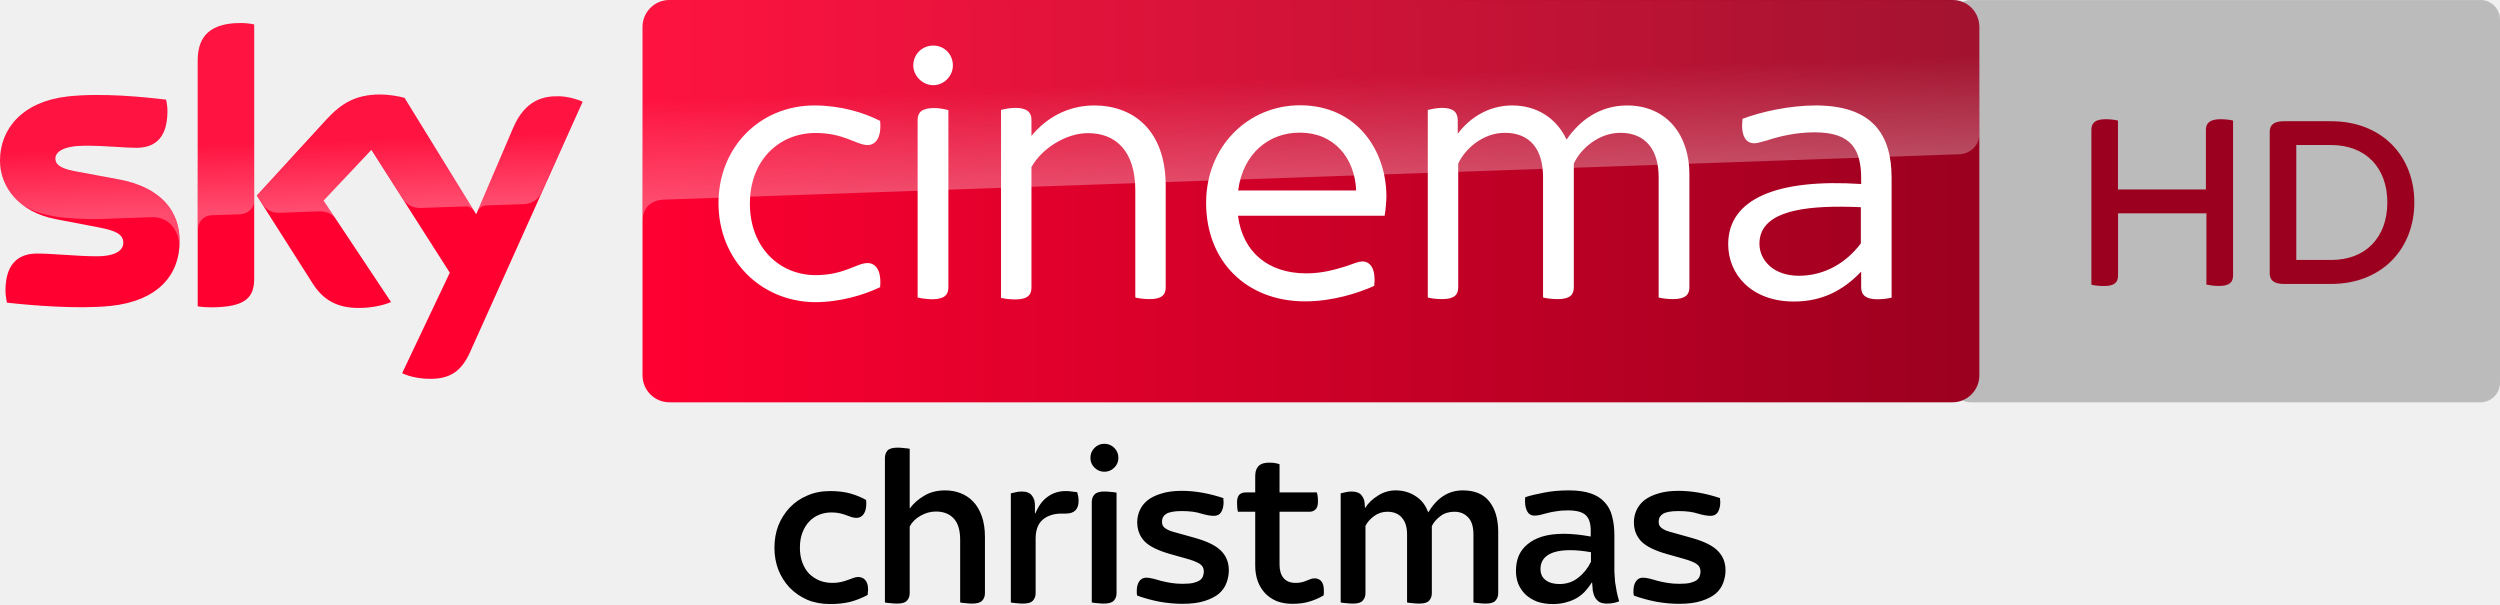
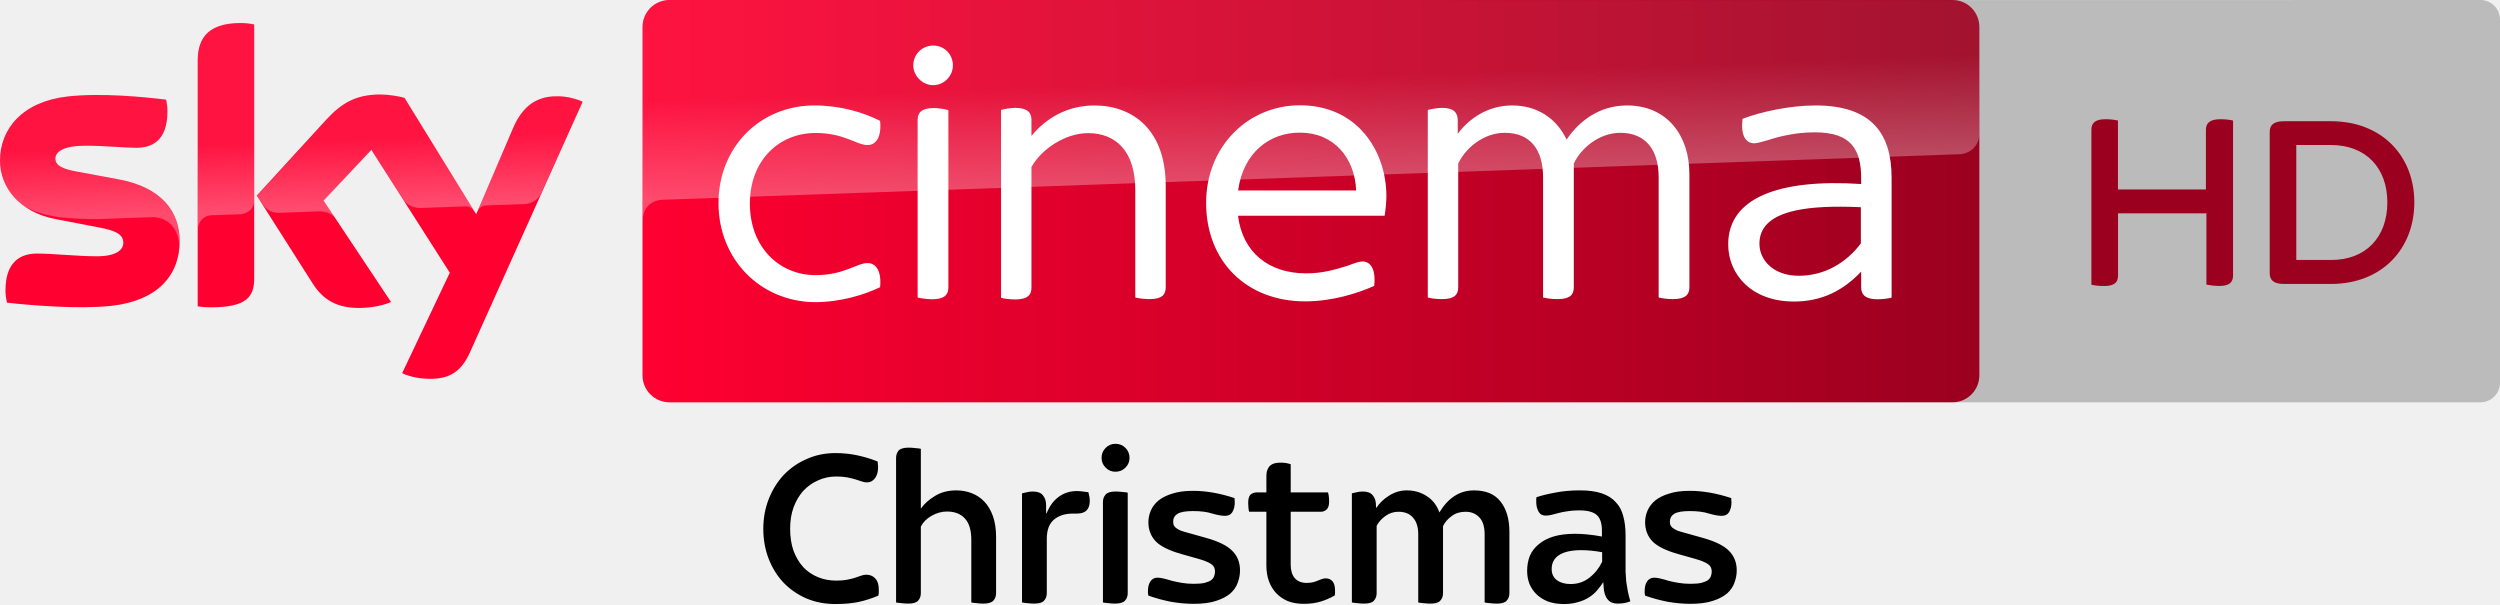
- <svg xmlns="http://www.w3.org/2000/svg" width="800" height="193.29">
-   <path d="M793.75 0c3.46 0 6.25 2.817 6.25 6.25v116.24a6.278 6.278 0 0 1-6.25 6.25H630.68c-3.46 0-6.25-2.816-6.25-6.25V6.28c0-3.46 2.817-6.25 6.25-6.25h163.07" fill="#bbb" />
-   <path d="M714.58 38.576v49.548c0 2.173-1.1 3.38-4.48 3.38-1.53 0-2.95-.214-4.05-.43V68.274h-28.274V88.15c0 2.173-1.1 3.38-4.48 3.38-1.637 0-3.273-.214-4.051-.43V41.528c0-2.093 1.1-3.38 4.587-3.38 1.53 0 3.032.214 3.917.429v22.05h28.14v-19.1c0-2.091 1.208-3.38 4.696-3.38 1.61 0 3.112.215 3.996.43m58.003 26.182c0 14.861-10.38 26.101-26.638 26.101H730.79c-3.272 0-4.48-1.314-4.48-3.38v-45.31c0-2.064 1.208-3.38 4.48-3.38h15.157c16.257 0 26.638 11.134 26.638 25.969m-8.638 0c0-11.133-6.974-18.35-18-18.35h-11.133v36.78h11.133c11.026.027 18-7.19 18-18.43" fill="#9c001f" />
-   <path d="M57.492 77.171c0 11.076-7.212 19.112-21.946 20.709-10.612 1.133-26.016-.206-33.331-1.03-.258-1.185-.464-2.68-.464-3.864 0-9.633 5.203-11.849 10.097-11.849 5.1 0 13.137.876 19.061.876 6.594 0 8.552-2.215 8.552-4.328 0-2.781-2.627-3.915-7.727-4.894l-13.961-2.678C6.182 67.897 0 59.913 0 51.413 0 41.11 7.315 32.455 21.74 30.858c10.87-1.185 24.16.154 31.425 1.03.257 1.236.412 2.421.412 3.71 0 9.633-5.1 11.693-9.994 11.693-3.761 0-9.582-.67-16.28-.67-6.8 0-9.581 1.855-9.581 4.122 0 2.42 2.678 3.4 6.903 4.172l13.29 2.473C51.62 59.913 57.493 67.64 57.493 77.17m23.852 11.85c0 5.924-2.319 9.324-13.91 9.324-1.545 0-2.884-.103-4.172-.31V19.577c0-5.976 2.009-12.21 13.703-12.21 1.494 0 2.988.155 4.379.464zm47.343 30.393c1.545.773 4.636 1.752 8.551 1.803 6.749.155 10.406-2.42 13.137-8.448l36.061-80.21c-1.494-.773-4.79-1.7-7.47-1.752-4.636-.103-10.87.825-14.837 10.303l-11.746 27.458-22.925-37.246c-1.494-.463-5.1-1.082-7.727-1.082-8.14 0-12.62 2.988-17.309 8.037L82.167 62.591l17.928 28.179c3.297 5.152 7.676 7.779 14.734 7.779 4.636 0 8.5-1.082 10.303-1.906l-21.585-32.455 15.3-16.228 25.088 39.307z" fill="#ff0031" />
-   <path d="M624.84 0H214.21c-4.74 0-8.603 3.864-8.603 8.603v111.53c0 4.74 3.864 8.603 8.603 8.603h410.58c4.74 0 8.603-3.863 8.603-8.603V8.553c-.051-4.74-3.812-8.551-8.551-8.551" fill="url(#a)" />
-   <path d="M63.313 19.576V73.41c0-2.164 1.649-4.43 4.43-4.533l9.067-.31c1.803-.051 4.534-1.287 4.585-4.584V7.83a20.366 20.366 0 0 0-4.379-.464c-11.694.051-13.703 6.233-13.703 12.209m41.213 18.752L82.271 62.643l1.803 2.782c.773 1.03 2.267 2.782 5.255 2.679l12.673-.464c2.782-.103 4.533 1.082 5.615 2.524l-3.966-5.975 15.3-16.228 10.252 16.124c1.854 2.42 4.636 2.472 5.254 2.472.515 0 14.012-.463 14.58-.515.926-.051 2.008.464 2.833 1.649l-22.306-36.267c-1.494-.464-5.1-1.082-7.728-1.082-8.14-.052-12.62 2.885-17.309 7.985m-82.786-7.47C7.317 32.454.001 41.057.001 51.412c0 5.306 2.421 10.406 7.058 14.064 3.503 2.318 7.109 3.194 10.664 3.812 2.936.515 9.788.98 14.888.773l15.867-.567c5.976-.206 9.17 4.894 8.86 9.994v-.257c.052-.67.104-1.34.104-2.01 0-9.53-5.873-17.308-19.525-19.833l-13.291-2.473c-4.276-.721-6.904-1.752-6.904-4.173 0-2.267 2.834-4.173 9.582-4.173 6.698 0 12.518.67 16.28.67 4.893 0 9.994-2.06 9.994-11.694 0-1.288-.155-2.473-.413-3.71-5.203-.617-13.549-1.493-21.843-1.493-3.245.051-6.49.206-9.582.515M164.03 41.11l-11.385 26.84c0-.051.722-2.112 2.937-2.215l12.055-.412c3.657-.155 5.1-2.628 5.512-3.452l13.188-29.416c-1.494-.773-4.791-1.7-7.47-1.751h-.566c-4.585.051-10.458 1.288-14.27 10.406" fill="url(#b)" opacity=".3" />
-   <path d="M214.2 0c-4.74 0-8.603 3.864-8.603 8.603v61.922c0-.927.36-6.027 6.182-6.594 0 0 .309-.051.824-.051l414.39-14.527c3.245-.103 6.388-2.525 6.388-6.543V8.655c0-4.74-3.864-8.603-8.603-8.603z" fill="url(#c)" opacity=".3" />
-   <path d="M298.64 14.58c-3.452 0-6.387 2.678-6.387 6.387 0 3.246 2.884 6.285 6.387 6.285s6.285-2.988 6.285-6.285c0-3.606-2.73-6.387-6.285-6.387zm117.35 19.112c-16.588 0-30.033 13.137-30.033 31.219 0 18.752 12.93 31.528 31.682 31.528 8.655 0 16.794-2.577 22.1-4.946.618-5.461-1.238-7.83-3.762-7.83-1.082 0-2.42.515-4.945 1.443-3.863 1.185-7.83 2.369-13.034 2.369-12.106 0-20.348-6.75-21.842-18.443h46.93c.361-2.267.516-4.276.567-6.182 0-14.373-9.17-29.157-27.664-29.157zm-155.37.051c-17.412 0-30.703 13.342-30.703 31.27s13.291 31.425 30.703 31.682c8.242 0 15.713-2.266 21.019-4.79.515-5.461-1.494-7.728-4.018-7.728-3.503 0-7.47 3.864-16.64 3.864-11.591 0-21.02-8.911-21.02-22.872s9.429-22.616 21.02-22.616c9.17 0 13.085 3.864 16.64 3.864 2.524 0 4.533-2.267 4.018-7.728-5.203-2.679-12.673-4.946-21.019-4.946zm89.639 0c-9.118 0-15.816 4.43-20.194 9.737v-5.203c0-2.267-1.34-3.76-5.204-3.76-1.752 0-3.605.41-4.533.668v60.12c.928.258 2.781.515 4.533.515 3.915 0 5.204-1.391 5.204-3.76V53.473c3.194-5.821 10.921-10.87 18.082-10.87 9.015 0 15.145 5.873 15.145 18.236v34.362c.979.258 2.937.516 4.534.516 3.967 0 5.203-1.392 5.203-3.762V59.502c0-17.824-10.353-25.707-22.77-25.758zm133.63 0c-7.418 0-13.55 3.865-17.413 9.068v-4.276c0-2.524-1.288-4.018-5.048-4.018-1.597 0-3.504.41-4.534.668v60.017c.824.258 2.782.516 4.534.516 3.966 0 5.202-1.392 5.202-3.762V52.341c2.267-4.894 8.089-9.84 14.888-9.84 8.14 0 12.262 5.308 12.262 14.22v38.482c1.03.258 2.885.516 4.636.516 3.967 0 5.203-1.392 5.203-3.762V52.342c2.267-4.894 8.088-9.84 14.888-9.84 7.985 0 12.262 5.307 12.262 14.22v38.482c.979.258 2.935.516 4.532.516 3.967 0 5.306-1.392 5.306-3.762V55.64c0-12.003-6.902-21.843-19.884-21.895-8.912 0-15.3 4.895-19.422 10.923-3.194-6.8-9.426-10.923-17.412-10.923zm97.21 0c-8.449 0-17.464 2.01-23.491 4.276-.618 5.306.978 7.831 3.76 7.831.98 0 2.422-.464 4.276-.979 3.607-1.185 8.913-2.525 15.043-2.525 11.85 0 14.888 5.564 14.888 14.888v1.65c-26.737-1.752-42.552 4.635-42.552 19.265 0 9.685 7.47 18.34 21.02 18.34 9.015 0 15.814-3.554 21.532-9.582v5.048c0 2.525 1.597 3.813 5.203 3.813 1.752 0 3.504-.258 4.534-.516V56.874c0-14.27-6.543-23.08-24.213-23.132zm-282.15.825c-4.07 0-5.306 1.493-5.306 3.76v56.874c.979.257 2.884.515 4.532.567 3.967 0 5.306-1.39 5.306-3.76v-56.77c-.978-.258-2.935-.67-4.532-.67zm117.09 7.882c10.87 0 17.515 8.14 17.927 18.494h-37.76c1.597-12.106 10.148-18.597 19.833-18.494zm173.04 23.69c2.078.007 4.217.065 6.393.161v11.591c-4.636 6.182-11.59 10.356-19.833 10.356-8.088 0-12.62-4.946-12.62-10.252 0-9.42 11.516-11.9 26.06-11.855z" fill="#fff" />
-   <path d="M353.37 142.01c-1.212 0-2.254.437-3.127 1.31-.873.872-1.31 1.94-1.31 3.2 0 1.213.437 2.255 1.31 3.128.873.873 1.915 1.31 3.127 1.31 1.26 0 2.328-.437 3.201-1.31.873-.873 1.31-1.915 1.31-3.127 0-1.261-.437-2.329-1.31-3.201-.873-.873-1.94-1.31-3.201-1.31zm-66.195 1.237c-1.552 0-2.618.315-3.2.945-.533.63-.8 1.432-.8 2.401v46.191c.388.097.945.17 1.673.218.776.097 1.527.145 2.254.145 1.552 0 2.596-.314 3.13-.945.581-.63.872-1.43.872-2.4v-21.314c.727-1.406 1.867-2.546 3.419-3.419 1.6-.92 3.249-1.382 4.946-1.382 2.473 0 4.388.753 5.746 2.257 1.358 1.454 2.037 3.732 2.037 6.836v20.004c.388.097.947.17 1.674.218.727.097 1.455.145 2.182.145 1.552 0 2.618-.315 3.2-.945.582-.63.874-1.43.874-2.4v-17.895c0-2.619-.34-4.874-1.02-6.765-.678-1.892-1.6-3.442-2.764-4.655a10.88 10.88 0 0 0-4.073-2.691c-1.504-.582-3.128-.873-4.874-.873-2.619 0-4.873.581-6.764 1.745-1.891 1.115-3.42 2.474-4.583 4.074v-19.13c-.388-.097-.97-.17-1.745-.22a16.512 16.512 0 0 0-2.184-.145zm119.15 4.801c-1.018 0-1.843.12-2.474.363-.582.242-1.043.583-1.382 1.02a4.95 4.95 0 0 0-.655 1.454 9.333 9.333 0 0 0-.145 1.672v5.02h-3.127c-.776 0-1.43.243-1.964.728-.485.485-.728 1.333-.728 2.545 0 .533.024 1.068.073 1.601s.12.969.218 1.308h5.528V181c0 1.795.267 3.443.8 4.947a11.562 11.562 0 0 0 2.329 3.856c1.018 1.067 2.254 1.914 3.71 2.545 1.502.582 3.2.874 5.09.874 2.086 0 3.905-.244 5.457-.73a20.817 20.817 0 0 0 4.509-1.962c.048-.242.074-.485.074-.727V189c0-1.358-.268-2.351-.801-2.982-.534-.63-1.261-.945-2.183-.945-.388 0-.799.072-1.235.218a65.32 65.32 0 0 0-1.31.51 9.375 9.375 0 0 1-1.527.51 8.116 8.116 0 0 1-1.964.217c-1.697 0-2.983-.509-3.856-1.527s-1.31-2.45-1.31-4.292v-16.95h9.603c.776 0 1.407-.242 1.891-.727.534-.485.8-1.333.8-2.545s-.122-2.182-.364-2.91h-11.93v-9.02c-.92-.34-1.962-.51-3.126-.51zm40.298 8.875c-2.037 0-3.928.557-5.674 1.672-1.745 1.067-3.128 2.401-4.146 4.002l-.073-.874c0-1.358-.338-2.424-1.017-3.2-.63-.825-1.698-1.237-3.202-1.237-.679 0-1.308.072-1.89.218-.533.097-1.068.219-1.601.364v34.916c.388.097.946.17 1.674.218.776.097 1.527.145 2.254.145 1.552 0 2.594-.315 3.127-.945.582-.63.875-1.43.875-2.4V168.27c.63-1.212 1.551-2.256 2.764-3.129a6.981 6.981 0 0 1 4.219-1.382c2.037 0 3.587.631 4.654 1.892 1.116 1.212 1.674 3.007 1.674 5.383v21.75c.388.097.945.17 1.673.218.775.097 1.527.145 2.254.145 1.552 0 2.595-.315 3.129-.945.582-.63.872-1.43.872-2.4v-21.459c.63-1.26 1.552-2.328 2.765-3.201 1.212-.921 2.69-1.382 4.436-1.382 1.843 0 3.323.607 4.438 1.819 1.116 1.164 1.673 2.983 1.673 5.456v21.75c.388.097.945.17 1.672.218.776.097 1.53.145 2.256.145 1.552 0 2.594-.315 3.128-.945.582-.63.872-1.43.872-2.4v-19.567c0-4.122-.945-7.371-2.837-9.747-1.842-2.377-4.679-3.565-8.51-3.565-2.328 0-4.413.606-6.256 1.818-1.794 1.164-3.395 2.91-4.801 5.238-.824-2.328-2.181-4.074-4.072-5.238-1.843-1.212-3.954-1.818-6.33-1.818zm55.357 0c-2.91 0-5.554.242-7.93.727-2.376.437-4.363.922-5.964 1.455a3.7 3.7 0 0 0-.072.727v.655c0 1.261.242 2.327.727 3.2.485.873 1.236 1.31 2.255 1.31.581 0 1.188-.073 1.819-.218.679-.194 1.43-.389 2.254-.583a22.02 22.02 0 0 1 2.91-.582c1.067-.194 2.303-.29 3.71-.29 2.763 0 4.678.509 5.745 1.527 1.067.97 1.602 2.643 1.602 5.02v1.818c-3.201-.582-6.063-.874-8.585-.874-2.667 0-4.97.292-6.91.874-1.89.582-3.467 1.406-4.728 2.473a9.64 9.64 0 0 0-2.836 3.71c-.582 1.455-.875 3.054-.875 4.8 0 1.455.244 2.837.73 4.147a10.446 10.446 0 0 0 2.254 3.346c1.018.97 2.254 1.745 3.71 2.327 1.503.534 3.2.802 5.09.802 1.65 0 3.106-.195 4.366-.583 1.31-.339 2.474-.824 3.492-1.454s1.89-1.358 2.617-2.182a20.673 20.673 0 0 0 2.037-2.692h.073c.048.921.122 1.793.22 2.618.145.824.387 1.553.727 2.183.34.582.8 1.067 1.382 1.455.63.34 1.43.508 2.4.508.872 0 1.624-.072 2.254-.218.679-.145 1.238-.315 1.674-.51a38.458 38.458 0 0 1-.8-3.2 66.895 66.895 0 0 1-.51-3.055 61.702 61.702 0 0 1-.217-3.272v-11.567c0-2.328-.244-4.365-.73-6.111-.436-1.794-1.235-3.297-2.399-4.51-1.115-1.26-2.618-2.206-4.51-2.836-1.842-.63-4.17-.945-6.982-.945zm-123.81.145c-2.57 0-4.753.29-6.548.873-1.794.533-3.273 1.26-4.436 2.182-1.116.921-1.94 1.989-2.474 3.201a9.292 9.292 0 0 0-.8 3.782c0 2.425.777 4.462 2.329 6.11 1.551 1.6 4.29 2.959 8.218 4.074l5.166 1.455c2.085.582 3.54 1.163 4.364 1.745.824.534 1.237 1.335 1.237 2.401 0 .534-.098 1.043-.292 1.528-.145.436-.46.849-.945 1.237-.485.34-1.188.63-2.11.872-.872.194-2.036.29-3.491.29-1.31 0-2.546-.096-3.71-.29a41.142 41.142 0 0 1-3.2-.655 36.467 36.467 0 0 0-2.62-.727c-.776-.194-1.455-.29-2.037-.29-.97 0-1.721.387-2.254 1.163-.534.775-.8 1.795-.8 3.056v.8l.145.727c2.328.824 4.73 1.48 7.202 1.964 2.522.437 4.946.655 7.274.655 2.91 0 5.31-.316 7.2-.947 1.94-.63 3.469-1.43 4.584-2.4 1.116-1.018 1.89-2.158 2.327-3.418.485-1.31.728-2.62.728-3.929 0-2.522-.824-4.607-2.473-6.256-1.6-1.649-4.389-3.03-8.365-4.146l-5.456-1.528c-1.115-.29-2.013-.557-2.692-.8-.63-.29-1.139-.581-1.527-.872-.34-.29-.582-.607-.727-.947a4.236 4.236 0 0 1-.145-1.162c0-1.019.46-1.82 1.382-2.402.97-.582 2.618-.872 4.946-.872 2.522 0 4.581.266 6.182.8 1.648.485 3.007.727 4.073.727s1.844-.387 2.33-1.163c.533-.824.8-1.94.8-3.346 0-.194-.025-.364-.073-.51v-.655c-4.656-1.551-9.093-2.327-13.312-2.327zm158.94 0c-2.57 0-4.753.29-6.548.873-1.794.533-3.272 1.26-4.436 2.182-1.116.921-1.94 1.989-2.473 3.201a9.294 9.294 0 0 0-.801 3.782c0 2.425.777 4.462 2.329 6.11 1.551 1.6 4.292 2.959 8.22 4.074l5.164 1.455c2.085.582 3.54 1.163 4.364 1.745.824.534 1.237 1.335 1.237 2.401 0 .534-.097 1.043-.29 1.528-.146.436-.462.849-.947 1.237-.485.34-1.188.63-2.11.872-.873.194-2.036.29-3.491.29-1.31 0-2.546-.096-3.71-.29a41.142 41.142 0 0 1-3.2-.655 36.434 36.434 0 0 0-2.618-.727c-.776-.194-1.455-.29-2.037-.29-.97 0-1.723.387-2.256 1.163-.534.775-.8 1.795-.8 3.056v.8l.145.727c2.328.824 4.73 1.48 7.202 1.964 2.522.437 4.946.655 7.274.655 2.91 0 5.31-.316 7.2-.947 1.94-.63 3.469-1.43 4.584-2.4 1.116-1.018 1.89-2.158 2.327-3.418.485-1.31.728-2.62.728-3.929 0-2.522-.824-4.607-2.473-6.256-1.6-1.649-4.389-3.03-8.365-4.146l-5.456-1.528c-1.115-.29-2.013-.557-2.692-.8-.63-.29-1.139-.581-1.527-.872-.34-.29-.582-.607-.727-.947a4.236 4.236 0 0 1-.145-1.162c0-1.019.46-1.82 1.382-2.402.97-.582 2.618-.872 4.946-.872 2.522 0 4.583.266 6.183.8 1.65.485 3.007.727 4.074.727s1.842-.387 2.327-1.163c.534-.824.8-1.94.8-3.346 0-.194-.024-.364-.072-.51v-.655c-4.656-1.551-9.093-2.327-13.312-2.327zm-271.54.073c-2.667 0-5.093.485-7.275 1.454-2.182.922-4.05 2.208-5.601 3.856-1.552 1.65-2.764 3.564-3.637 5.747-.824 2.182-1.237 4.534-1.237 7.055s.413 4.874 1.237 7.056c.873 2.182 2.085 4.098 3.637 5.746 1.552 1.6 3.419 2.887 5.6 3.856 2.183.922 4.609 1.383 7.276 1.383 2.522 0 4.728-.243 6.619-.728a25.646 25.646 0 0 0 5.456-2.183c.048-.291.072-.582.072-.873.049-.29.073-.557.073-.8 0-1.358-.29-2.375-.873-3.054-.582-.68-1.357-1.02-2.327-1.02-.436 0-.923.098-1.456.292-.534.194-1.139.413-1.818.655-.63.242-1.357.46-2.182.655-.824.194-1.746.29-2.764.29-1.455 0-2.813-.242-4.074-.727a11.085 11.085 0 0 1-3.346-2.182c-.922-.97-1.649-2.158-2.182-3.565-.534-1.406-.8-3.006-.8-4.8s.266-3.395.8-4.802c.533-1.406 1.26-2.594 2.182-3.564a8.968 8.968 0 0 1 3.201-2.182c1.213-.485 2.52-.727 3.927-.727 1.067 0 1.989.096 2.764.29.825.194 1.528.412 2.11.655.63.194 1.189.388 1.674.582a5.573 5.573 0 0 0 1.455.218c.921 0 1.672-.387 2.254-1.163.582-.825.873-1.916.873-3.274v-.582a3.7 3.7 0 0 0-.073-.728c-1.455-.824-3.103-1.503-4.946-2.037-1.794-.533-4-.8-6.619-.8zm75.431 0c-2.182 0-4.097.607-5.746 1.819-1.649 1.164-2.957 2.933-3.927 5.31h-.147v-2.547c0-1.358-.339-2.424-1.018-3.2-.63-.824-1.698-1.237-3.201-1.237-.679 0-1.308.072-1.89.218-.534.097-1.068.219-1.602.364v34.916c.388.097.947.17 1.674.218.776.097 1.528.145 2.255.145 1.552 0 2.594-.315 3.127-.945.582-.63.874-1.43.874-2.4v-17.385c0-2.764.752-4.801 2.255-6.11 1.552-1.31 3.589-1.965 6.11-1.965h1.31c2.716 0 4.072-1.358 4.072-4.074 0-.824-.144-1.746-.435-2.764a17.156 17.156 0 0 0-1.747-.218 12.02 12.02 0 0 0-1.964-.145zm12.367.145c-1.503 0-2.545.315-3.127.945-.582.63-.874 1.431-.874 2.401v32.152c.388.097.946.17 1.674.218.727.097 1.454.145 2.182.145 1.552 0 2.62-.314 3.201-.945.582-.63.873-1.43.873-2.4V157.65c-.388-.097-.947-.17-1.674-.219a17.044 17.044 0 0 0-2.255-.145zm149.12 18.768c1.94 0 4.147.218 6.62.655v3.054c-.97 2.037-2.328 3.735-4.074 5.093-1.697 1.358-3.71 2.036-6.038 2.036-1.794 0-3.248-.411-4.364-1.236-1.115-.824-1.672-2.012-1.672-3.564 0-1.94.775-3.42 2.327-4.438 1.6-1.067 4-1.6 7.201-1.6z" />
+ <svg xmlns="http://www.w3.org/2000/svg" width="800" height="193.29" version="1.1">
  <defs>
    <linearGradient id="a" x1="414.37" x2="1244.6" y1="289.84" y2="289.84" gradientTransform="translate(-7.779 -84.95) scale(.51516)" gradientUnits="userSpaceOnUse">
      <stop stop-color="#ff0031" offset="0" />
      <stop stop-color="#9b001f" offset="1" />
    </linearGradient>
    <linearGradient id="b" x1="197.48" x2="194.59" y1="295.14" y2="212.24" gradientTransform="translate(-7.779 -84.95) scale(.51516)" gradientUnits="userSpaceOnUse">
      <stop stop-color="#fff" offset="0" />
      <stop stop-color="#fff" stop-opacity=".25" offset=".515" />
    </linearGradient>
    <linearGradient id="c" x1="830.55" x2="826.25" y1="276.73" y2="153.47" gradientTransform="translate(-7.779 -84.95) scale(.51516)" gradientUnits="userSpaceOnUse">
      <stop stop-color="#fff" offset="0" />
      <stop stop-color="#fff" stop-opacity=".25" offset=".515" />
    </linearGradient>
  </defs>
+   <path d="m793.75 0c3.46 0 6.25 2.817 6.25 6.25v116.24c-0.015 3.445-2.805 6.235-6.25 6.25h-168.96v-128.71" fill="#bbb" />
+   <path d="M714.58 38.576v49.548c0 2.173-1.1 3.38-4.48 3.38-1.53 0-2.95-.214-4.05-.43V68.274h-28.274V88.15c0 2.173-1.1 3.38-4.48 3.38-1.637 0-3.273-.214-4.051-.43V41.528c0-2.093 1.1-3.38 4.587-3.38 1.53 0 3.032.214 3.917.429v22.05h28.14v-19.1c0-2.091 1.208-3.38 4.696-3.38 1.61 0 3.112.215 3.996.43m58.003 26.182c0 14.861-10.38 26.101-26.638 26.101H730.79c-3.272 0-4.48-1.314-4.48-3.38v-45.31c0-2.064 1.208-3.38 4.48-3.38h15.157c16.257 0 26.638 11.134 26.638 25.969m-8.638 0c0-11.133-6.974-18.35-18-18.35h-11.133v36.78h11.133c11.026.027 18-7.19 18-18.43" fill="#9c001f" />
+   <path d="M57.492 77.171c0 11.076-7.212 19.112-21.946 20.709-10.612 1.133-26.016-.206-33.331-1.03-.258-1.185-.464-2.68-.464-3.864 0-9.633 5.203-11.849 10.097-11.849 5.1 0 13.137.876 19.061.876 6.594 0 8.552-2.215 8.552-4.328 0-2.781-2.627-3.915-7.727-4.894l-13.961-2.678C6.182 67.897 0 59.913 0 51.413 0 41.11 7.315 32.455 21.74 30.858c10.87-1.185 24.16.154 31.425 1.03.257 1.236.412 2.421.412 3.71 0 9.633-5.1 11.693-9.994 11.693-3.761 0-9.582-.67-16.28-.67-6.8 0-9.581 1.855-9.581 4.122 0 2.42 2.678 3.4 6.903 4.172l13.29 2.473C51.62 59.913 57.493 67.64 57.493 77.17m23.852 11.85c0 5.924-2.319 9.324-13.91 9.324-1.545 0-2.884-.103-4.172-.31V19.577c0-5.976 2.009-12.21 13.703-12.21 1.494 0 2.988.155 4.379.464zm47.343 30.393c1.545.773 4.636 1.752 8.551 1.803 6.749.155 10.406-2.42 13.137-8.448l36.061-80.21c-1.494-.773-4.79-1.7-7.47-1.752-4.636-.103-10.87.825-14.837 10.303l-11.746 27.458-22.925-37.246c-1.494-.463-5.1-1.082-7.727-1.082-8.14 0-12.62 2.988-17.309 8.037L82.167 62.591l17.928 28.179c3.297 5.152 7.676 7.779 14.734 7.779 4.636 0 8.5-1.082 10.303-1.906l-21.585-32.455 15.3-16.228 25.088 39.307z" fill="#ff0031" />
+   <path d="m214.21 0c-4.74 0-8.603 3.864-8.603 8.603v111.53c0 4.74 3.864 8.603 8.603 8.603h410.58c4.74 0 8.603-3.863 8.603-8.603v-111.58c-0.051-4.74-3.864-8.551-8.603-8.551" fill="url(#a)" />
+   <path d="M63.313 19.576V73.41c0-2.164 1.649-4.43 4.43-4.533l9.067-.31c1.803-.051 4.534-1.287 4.585-4.584V7.83a20.366 20.366 0 0 0-4.379-.464c-11.694.051-13.703 6.233-13.703 12.209m41.213 18.752L82.271 62.643l1.803 2.782c.773 1.03 2.267 2.782 5.255 2.679l12.673-.464c2.782-.103 4.533 1.082 5.615 2.524l-3.966-5.975 15.3-16.228 10.252 16.124c1.854 2.42 4.636 2.472 5.254 2.472.515 0 14.012-.463 14.58-.515.926-.051 2.008.464 2.833 1.649l-22.306-36.267c-1.494-.464-5.1-1.082-7.728-1.082-8.14-.052-12.62 2.885-17.309 7.985m-82.786-7.47C7.317 32.454.001 41.057.001 51.412c0 5.306 2.421 10.406 7.058 14.064 3.503 2.318 7.109 3.194 10.664 3.812 2.936.515 9.788.98 14.888.773l15.867-.567c5.976-.206 9.17 4.894 8.86 9.994v-.257c.052-.67.104-1.34.104-2.01 0-9.53-5.873-17.308-19.525-19.833l-13.291-2.473c-4.276-.721-6.904-1.752-6.904-4.173 0-2.267 2.834-4.173 9.582-4.173 6.698 0 12.518.67 16.28.67 4.893 0 9.994-2.06 9.994-11.694 0-1.288-.155-2.473-.413-3.71-5.203-.617-13.549-1.493-21.843-1.493-3.245.051-6.49.206-9.582.515M164.03 41.11l-11.385 26.84c0-.051.722-2.112 2.937-2.215l12.055-.412c3.657-.155 5.1-2.628 5.512-3.452l13.188-29.416c-1.494-.773-4.791-1.7-7.47-1.751h-.566c-4.585.051-10.458 1.288-14.27 10.406" fill="url(#b)" opacity=".3" />
+   <path d="m214.2 0c-4.74 0-8.603 3.864-8.603 8.603v61.922c0-0.927 0.36-6.027 6.182-6.594 0 0 276.86-9.728 415.21-14.578 3.245-0.103 6.388-2.525 6.388-6.543v-34.155c0-4.74-3.864-8.603-8.603-8.603z" fill="url(#c)" opacity=".3" />
+   <path d="m298.64 14.58c-3.452 0-6.387 2.678-6.387 6.387 0 3.246 2.884 6.285 6.387 6.285s6.285-2.988 6.285-6.285c0-3.606-2.73-6.387-6.285-6.387zm117.35 19.112c-16.588 0-30.033 13.137-30.033 31.219 0 18.752 12.93 31.528 31.682 31.528 8.655 0 16.794-2.577 22.1-4.946 0.618-5.461-1.238-7.83-3.762-7.83-1.082 0-2.42 0.515-4.945 1.443-3.863 1.185-7.83 2.369-13.034 2.369-12.106 0-20.348-6.75-21.842-18.443h46.93c0.361-2.267 0.516-4.276 0.567-6.182 0-14.373-9.17-29.157-27.664-29.157zm-155.37 0.051c-17.412 0-30.703 13.342-30.703 31.27s13.291 31.425 30.703 31.682c8.242 0 15.713-2.266 21.019-4.79 0.515-5.461-1.494-7.728-4.018-7.728-3.503 0-7.47 3.864-16.64 3.864-11.591 0-21.02-8.911-21.02-22.872s9.429-22.616 21.02-22.616c9.17 0 13.085 3.864 16.64 3.864 2.524 0 4.533-2.267 4.018-7.728-5.203-2.679-12.673-4.946-21.019-4.946zm89.639 0c-9.118 0-15.816 4.43-20.194 9.737v-5.203c0-2.267-1.34-3.76-5.204-3.76-1.752 0-3.605 0.41-4.533 0.668v60.12c0.928 0.258 2.781 0.515 4.533 0.515 3.915 0 5.204-1.391 5.204-3.76v-38.587c3.194-5.821 10.921-10.87 18.082-10.87 9.015 0 15.145 5.873 15.145 18.236v34.362c0.979 0.258 2.937 0.516 4.534 0.516 3.967 0 5.203-1.392 5.203-3.762v-32.453c0-17.824-10.353-25.707-22.77-25.758zm133.63 0c-7.418 0-13.55 3.865-17.413 9.068v-4.276c0-2.524-1.288-4.018-5.048-4.018-1.597 0-3.504 0.41-4.534 0.668v60.017c0.824 0.258 2.782 0.516 4.534 0.516 3.966 0 5.202-1.392 5.202-3.762v-39.615c2.267-4.894 8.089-9.84 14.888-9.84 8.14 0 12.262 5.308 12.262 14.22v38.482c1.03 0.258 2.885 0.516 4.636 0.516 3.967 0 5.203-1.392 5.203-3.762v-39.615c2.267-4.894 8.088-9.84 14.888-9.84 7.985 0 12.262 5.307 12.262 14.22v38.482c0.979 0.258 2.935 0.516 4.532 0.516 3.967 0 5.306-1.392 5.306-3.762v-36.318c0-12.003-6.902-21.843-19.884-21.895-8.912 0-15.3 4.895-19.422 10.923-3.194-6.8-9.426-10.923-17.412-10.923zm97.21 0c-8.449 0-17.464 2.01-23.491 4.276-0.618 5.306 0.978 7.831 3.76 7.831 0.98 0 2.422-0.464 4.276-0.979 3.607-1.185 8.913-2.525 15.043-2.525 11.85 0 14.888 5.564 14.888 14.888v1.65c-26.737-1.752-42.552 4.635-42.552 19.265 0 9.685 7.47 18.34 21.02 18.34 9.015 0 15.814-3.554 21.532-9.582v5.048c0 2.525 1.597 3.813 5.203 3.813 1.752 0 3.504-0.258 4.534-0.516v-38.378c0-14.27-6.543-23.08-24.213-23.132zm-282.15 0.825c-4.07 0-5.306 1.493-5.306 3.76v56.874c0.979 0.257 2.884 0.515 4.532 0.567 3.967 0 5.306-1.39 5.306-3.76v-56.77c-0.978-0.258-2.935-0.67-4.532-0.67zm117.09 7.882c10.87 0 17.515 8.14 17.927 18.494h-37.76c1.597-12.106 10.148-18.597 19.833-18.494zm173.04 23.69c2.078 7e-3 4.217 0.065 6.393 0.161v11.591c-4.636 6.182-11.59 10.356-19.833 10.356-8.088 0-12.62-4.946-12.62-10.252 0-9.42 11.516-11.9 26.06-11.855z" fill="#fff" />
+   <path d="m356.94 142.01c-1.212 0-2.256 0.436-3.129 1.309s-1.309 1.94-1.309 3.201c0 1.212 0.436 2.254 1.309 3.127 0.873 0.873 1.917 1.311 3.129 1.311 1.261 0 2.328-0.438 3.201-1.311 0.873-0.873 1.309-1.915 1.309-3.127 0-1.261-0.436-2.328-1.309-3.201s-1.94-1.309-3.201-1.309zm-66.197 1.236c-1.552 0-2.619 0.315-3.201 0.945-0.533 0.63-0.801 1.431-0.801 2.4v46.193c0.388 0.097 0.946 0.17 1.674 0.219 0.776 0.097 1.526 0.145 2.254 0.145 1.552 0 2.595-0.315 3.129-0.945 0.582-0.63 0.873-1.431 0.873-2.4v-21.314c0.727-1.406 1.866-2.547 3.418-3.42 1.6-0.921 3.25-1.381 4.947-1.381 2.473 0 4.39 0.751 5.748 2.254 1.358 1.455 2.035 3.734 2.035 6.838v20.006c0.388 0.097 0.946 0.17 1.674 0.219 0.727 0.097 1.454 0.145 2.182 0.145 1.552 0 2.619-0.315 3.201-0.945 0.582-0.63 0.873-1.431 0.873-2.4v-17.896c0-2.619-0.339-4.872-1.018-6.764-0.679-1.891-1.602-3.444-2.766-4.656-1.164-1.212-2.52-2.109-4.072-2.691-1.503-0.582-3.129-0.873-4.875-0.873-2.619 0-4.874 0.582-6.766 1.746-1.891 1.115-3.418 2.474-4.582 4.074v-19.133c-0.388-0.097-0.97-0.17-1.746-0.219-0.727-0.097-1.454-0.145-2.182-0.145zm-23.424 1.742c-3.298 0-6.353 0.63-9.166 1.891-2.813 1.212-5.262 2.909-7.348 5.092-2.037 2.182-3.637 4.753-4.801 7.711-1.164 2.958-1.746 6.135-1.746 9.529 0 3.492 0.582 6.718 1.746 9.676 1.164 2.958 2.764 5.505 4.801 7.639 2.085 2.134 4.535 3.807 7.348 5.019 2.813 1.164 5.868 1.744 9.166 1.744 2.764 0 5.238-0.218 7.42-0.654 2.182-0.485 4.291-1.164 6.328-2.037 0.097-0.388 0.146-0.727 0.146-1.018v-0.945c0-1.552-0.364-2.716-1.092-3.492-0.727-0.824-1.698-1.236-2.91-1.236-0.533 0-1.066 0.097-1.6 0.291-0.533 0.194-1.165 0.412-1.893 0.654-0.727 0.242-1.601 0.46-2.619 0.654-0.97 0.194-2.132 0.291-3.49 0.291-2.085 0-4.026-0.362-5.82-1.09-1.794-0.727-3.371-1.795-4.729-3.201-1.309-1.455-2.351-3.201-3.127-5.238-0.727-2.085-1.092-4.438-1.092-7.057 0-2.522 0.364-4.801 1.092-6.838 0.776-2.085 1.818-3.856 3.127-5.311 1.358-1.455 2.934-2.57 4.729-3.346 1.794-0.824 3.735-1.236 5.82-1.236 1.358 0 2.546 0.097 3.564 0.291 1.018 0.194 1.892 0.412 2.619 0.654 0.776 0.242 1.453 0.46 2.035 0.654 0.582 0.194 1.117 0.291 1.602 0.291 1.018 0 1.866-0.436 2.545-1.309s1.02-2.085 1.02-3.637c0-0.291-0.024-0.558-0.072-0.801 0-0.291-0.026-0.606-0.074-0.945-2.037-0.824-4.193-1.48-6.473-1.965-2.231-0.485-4.583-0.727-7.057-0.727zm142.58 3.059c-1.018 0-1.842 0.121-2.473 0.363-0.582 0.242-1.043 0.583-1.383 1.02-0.291 0.436-0.509 0.922-0.654 1.455-0.097 0.533-0.145 1.09-0.145 1.672v5.019h-3.129c-0.776 0-1.429 0.244-1.963 0.729-0.485 0.485-0.729 1.333-0.729 2.545 0 0.533 0.024 1.068 0.072 1.602s0.122 0.969 0.219 1.309h5.529v17.24c0 1.794 0.265 3.444 0.799 4.947 0.533 1.455 1.31 2.74 2.328 3.856 1.018 1.067 2.256 1.915 3.711 2.545 1.503 0.582 3.2 0.873 5.092 0.873 2.085 0 3.903-0.242 5.455-0.727 1.6-0.485 3.105-1.14 4.512-1.965 0.049-0.242 0.072-0.484 0.072-0.727v-0.801c0-1.358-0.267-2.352-0.801-2.982s-1.26-0.945-2.182-0.945c-0.388 0-0.8 0.073-1.236 0.219-0.388 0.145-0.826 0.314-1.311 0.508-0.436 0.194-0.945 0.364-1.527 0.51-0.582 0.145-1.237 0.219-1.965 0.219-1.697 0-2.982-0.509-3.856-1.527-0.873-1.018-1.309-2.45-1.309-4.293v-16.949h9.602c0.776 0 1.408-0.242 1.893-0.727 0.533-0.485 0.799-1.335 0.799-2.547 0-1.212-0.121-2.183-0.363-2.91h-11.93v-9.02c-0.921-0.339-1.965-0.51-3.129-0.51zm95.66 8.871c-2.91 0-5.553 0.242-7.93 0.727-2.376 0.436-4.364 0.922-5.965 1.455-0.049 0.242-0.072 0.486-0.072 0.729v0.654c0 1.261 0.242 2.328 0.727 3.201 0.485 0.873 1.237 1.309 2.256 1.309 0.582 0 1.188-0.073 1.818-0.219 0.679-0.194 1.429-0.388 2.254-0.582 0.873-0.242 1.843-0.437 2.91-0.582 1.067-0.194 2.304-0.291 3.711-0.291 2.764 0 4.679 0.511 5.746 1.529 1.067 0.97 1.602 2.643 1.602 5.019v1.818c-3.201-0.582-6.062-0.873-8.584-0.873-2.667 0-4.972 0.291-6.912 0.873-1.891 0.582-3.468 1.406-4.729 2.473-1.261 1.018-2.205 2.254-2.836 3.709-0.582 1.455-0.873 3.057-0.873 4.803 0 1.455 0.242 2.837 0.727 4.146 0.533 1.261 1.286 2.376 2.256 3.346 1.018 0.97 2.254 1.746 3.709 2.328 1.503 0.533 3.202 0.799 5.094 0.799 1.649 0 3.102-0.192 4.363-0.58 1.309-0.339 2.474-0.825 3.492-1.455 1.018-0.63 1.892-1.359 2.619-2.184 0.776-0.873 1.455-1.77 2.037-2.691h0.072c0.049 0.921 0.122 1.795 0.219 2.619 0.145 0.824 0.387 1.551 0.727 2.182 0.339 0.582 0.801 1.067 1.383 1.455 0.63 0.339 1.431 0.51 2.4 0.51 0.873 0 1.625-0.073 2.256-0.219 0.679-0.145 1.235-0.314 1.672-0.508-0.339-1.164-0.607-2.231-0.801-3.201-0.194-1.018-0.362-2.038-0.508-3.057-0.097-1.018-0.17-2.11-0.219-3.273v-11.566c0-2.328-0.242-4.364-0.727-6.109-0.436-1.794-1.238-3.297-2.402-4.51-1.115-1.261-2.618-2.207-4.51-2.838-1.843-0.63-4.17-0.945-6.982-0.945zm-55.359 4e-3c-2.037-1e-5 -3.928 0.558-5.674 1.674-1.746 1.067-3.128 2.4-4.146 4l-0.072-0.873c0-1.358-0.341-2.425-1.02-3.201-0.63-0.824-1.696-1.236-3.199-1.236-0.679 0-1.311 0.073-1.893 0.219-0.533 0.097-1.066 0.218-1.6 0.363v34.918c0.388 0.097 0.946 0.17 1.674 0.219 0.776 0.097 1.526 0.145 2.254 0.145 1.552 0 2.595-0.315 3.129-0.945 0.582-0.63 0.873-1.431 0.873-2.4v-21.533c0.63-1.212 1.551-2.254 2.764-3.127 1.261-0.921 2.667-1.383 4.219-1.383 2.037 0 3.589 0.63 4.656 1.891 1.115 1.212 1.672 3.008 1.672 5.385v21.75c0.388 0.097 0.946 0.17 1.674 0.219 0.776 0.097 1.528 0.145 2.256 0.145 1.552 0 2.594-0.315 3.127-0.945 0.582-0.63 0.873-1.431 0.873-2.4v-21.461c0.63-1.261 1.551-2.326 2.764-3.199 1.212-0.921 2.692-1.383 4.438-1.383 1.843 0 3.322 0.606 4.438 1.818 1.115 1.164 1.674 2.984 1.674 5.457v21.75c0.388 0.097 0.946 0.17 1.674 0.219 0.776 0.097 1.526 0.145 2.254 0.145 1.552 0 2.595-0.315 3.129-0.945 0.582-0.63 0.873-1.431 0.873-2.4v-19.568c0-4.122-0.947-7.372-2.838-9.748-1.843-2.376-4.679-3.564-8.51-3.564-2.328-1e-5 -4.415 0.606-6.258 1.818-1.794 1.164-3.394 2.91-4.801 5.238-0.824-2.328-2.181-4.074-4.072-5.238-1.843-1.212-3.954-1.818-6.33-1.818zm-68.453 0.145c-2.57 0-4.753 0.291-6.547 0.873-1.794 0.533-3.274 1.262-4.438 2.184-1.115 0.921-1.939 1.989-2.473 3.201s-0.801 2.472-0.801 3.781c0 2.425 0.776 4.462 2.328 6.111 1.552 1.6 4.293 2.959 8.221 4.074l5.164 1.453c2.085 0.582 3.541 1.164 4.365 1.746 0.824 0.533 1.236 1.333 1.236 2.4-1e-5 0.533-0.097 1.044-0.291 1.529-0.145 0.436-0.46 0.848-0.945 1.236-0.485 0.339-1.188 0.631-2.109 0.873-0.873 0.194-2.037 0.291-3.492 0.291-1.309 0-2.545-0.097-3.709-0.291-1.164-0.194-2.231-0.412-3.201-0.654-0.921-0.291-1.795-0.535-2.619-0.729-0.776-0.194-1.455-0.291-2.037-0.291-0.97 0-1.72 0.388-2.254 1.164s-0.801 1.794-0.801 3.055v0.801c0.049 0.242 0.096 0.484 0.145 0.727 2.328 0.824 4.73 1.48 7.203 1.965 2.522 0.436 4.946 0.654 7.273 0.654 2.91 0 5.31-0.315 7.201-0.945 1.94-0.63 3.469-1.431 4.584-2.4 1.115-1.018 1.892-2.159 2.328-3.42 0.485-1.309 0.727-2.618 0.727-3.928 0-2.522-0.824-4.607-2.473-6.256-1.6-1.649-4.388-3.031-8.365-4.146l-5.457-1.527c-1.115-0.291-2.013-0.558-2.691-0.801-0.63-0.291-1.139-0.582-1.527-0.873-0.339-0.291-0.581-0.606-0.727-0.945-0.097-0.339-0.146-0.728-0.146-1.164 0-1.018 0.461-1.818 1.383-2.4 0.97-0.582 2.618-0.873 4.945-0.873 2.522 0 4.583 0.267 6.184 0.801 1.649 0.485 3.007 0.727 4.074 0.727 1.067 0 1.843-0.388 2.328-1.164 0.533-0.824 0.801-1.939 0.801-3.346 0-0.194-0.026-0.364-0.074-0.51v-0.654c-4.656-1.552-9.093-2.328-13.312-2.328zm158.95 0c-2.57 0-4.753 0.291-6.547 0.873-1.794 0.533-3.274 1.262-4.438 2.184-1.115 0.921-1.939 1.989-2.473 3.201s-0.801 2.472-0.801 3.781c0 2.425 0.776 4.462 2.328 6.111 1.552 1.6 4.293 2.959 8.221 4.074l5.164 1.453c2.085 0.582 3.541 1.164 4.365 1.746 0.824 0.533 1.236 1.333 1.236 2.4 0 0.533-0.097 1.044-0.291 1.529-0.145 0.436-0.46 0.848-0.945 1.236-0.485 0.339-1.188 0.631-2.109 0.873-0.873 0.194-2.037 0.291-3.492 0.291-1.309 0-2.547-0.097-3.711-0.291-1.164-0.194-2.229-0.412-3.199-0.654-0.921-0.291-1.795-0.535-2.619-0.729-0.776-0.194-1.455-0.291-2.037-0.291-0.97 0-1.722 0.388-2.256 1.164s-0.799 1.794-0.799 3.055v0.801c0.049 0.242 0.096 0.484 0.145 0.727 2.328 0.824 4.728 1.48 7.201 1.965 2.522 0.436 4.948 0.654 7.275 0.654 2.91 0 5.31-0.315 7.201-0.945 1.94-0.63 3.469-1.431 4.584-2.4 1.115-1.018 1.892-2.159 2.328-3.42 0.485-1.309 0.727-2.618 0.727-3.928 0-2.522-0.824-4.607-2.473-6.256-1.6-1.649-4.391-3.031-8.367-4.146l-5.455-1.527c-1.115-0.291-2.013-0.558-2.691-0.801-0.63-0.291-1.139-0.582-1.527-0.873-0.339-0.291-0.583-0.606-0.729-0.945-0.097-0.339-0.145-0.728-0.145-1.164-1e-5 -1.018 0.461-1.818 1.383-2.4 0.97-0.582 2.618-0.873 4.945-0.873 2.522 0 4.583 0.267 6.184 0.801 1.649 0.485 3.007 0.727 4.074 0.727s1.843-0.388 2.328-1.164c0.533-0.824 0.799-1.939 0.799-3.346 0-0.194-0.024-0.364-0.072-0.51v-0.654c-4.656-1.552-9.093-2.328-13.312-2.328zm-196.12 0.074c-2.182 1e-5 -4.097 0.606-5.746 1.818-1.649 1.164-2.958 2.934-3.928 5.311h-0.146v-2.547c0-1.358-0.339-2.425-1.018-3.201-0.63-0.824-1.698-1.236-3.201-1.236-0.679 0-1.311 0.073-1.893 0.219-0.533 0.097-1.066 0.218-1.6 0.363v34.918c0.388 0.097 0.946 0.17 1.674 0.219 0.776 0.097 1.526 0.145 2.254 0.145 1.552 0 2.595-0.315 3.129-0.945 0.582-0.63 0.873-1.431 0.873-2.4v-17.387c0-2.764 0.751-4.8 2.254-6.109 1.552-1.309 3.59-1.965 6.111-1.965h1.309c2.716 0 4.074-1.358 4.074-4.074 0-0.824-0.145-1.745-0.436-2.764-0.533-0.097-1.116-0.17-1.746-0.219-0.582-0.097-1.237-0.145-1.965-0.145zm12.367 0.145c-1.503 0-2.547 0.315-3.129 0.945-0.582 0.63-0.873 1.431-0.873 2.4v32.154c0.388 0.097 0.946 0.17 1.674 0.219 0.727 0.097 1.454 0.145 2.182 0.145 1.552 0 2.619-0.315 3.201-0.945 0.582-0.63 0.873-1.431 0.873-2.4v-32.154c-0.388-0.097-0.946-0.168-1.674-0.217-0.727-0.097-1.478-0.146-2.254-0.146zm149.12 18.764c1.94 0 4.148 0.22 6.621 0.656v3.055c-0.97 2.037-2.328 3.734-4.074 5.092-1.697 1.358-3.709 2.037-6.037 2.037-1.794 0-3.25-0.412-4.365-1.236-1.115-0.824-1.674-2.013-1.674-3.564 0-1.94 0.776-3.419 2.328-4.438 1.6-1.067 4-1.602 7.201-1.602z" />
</svg>
